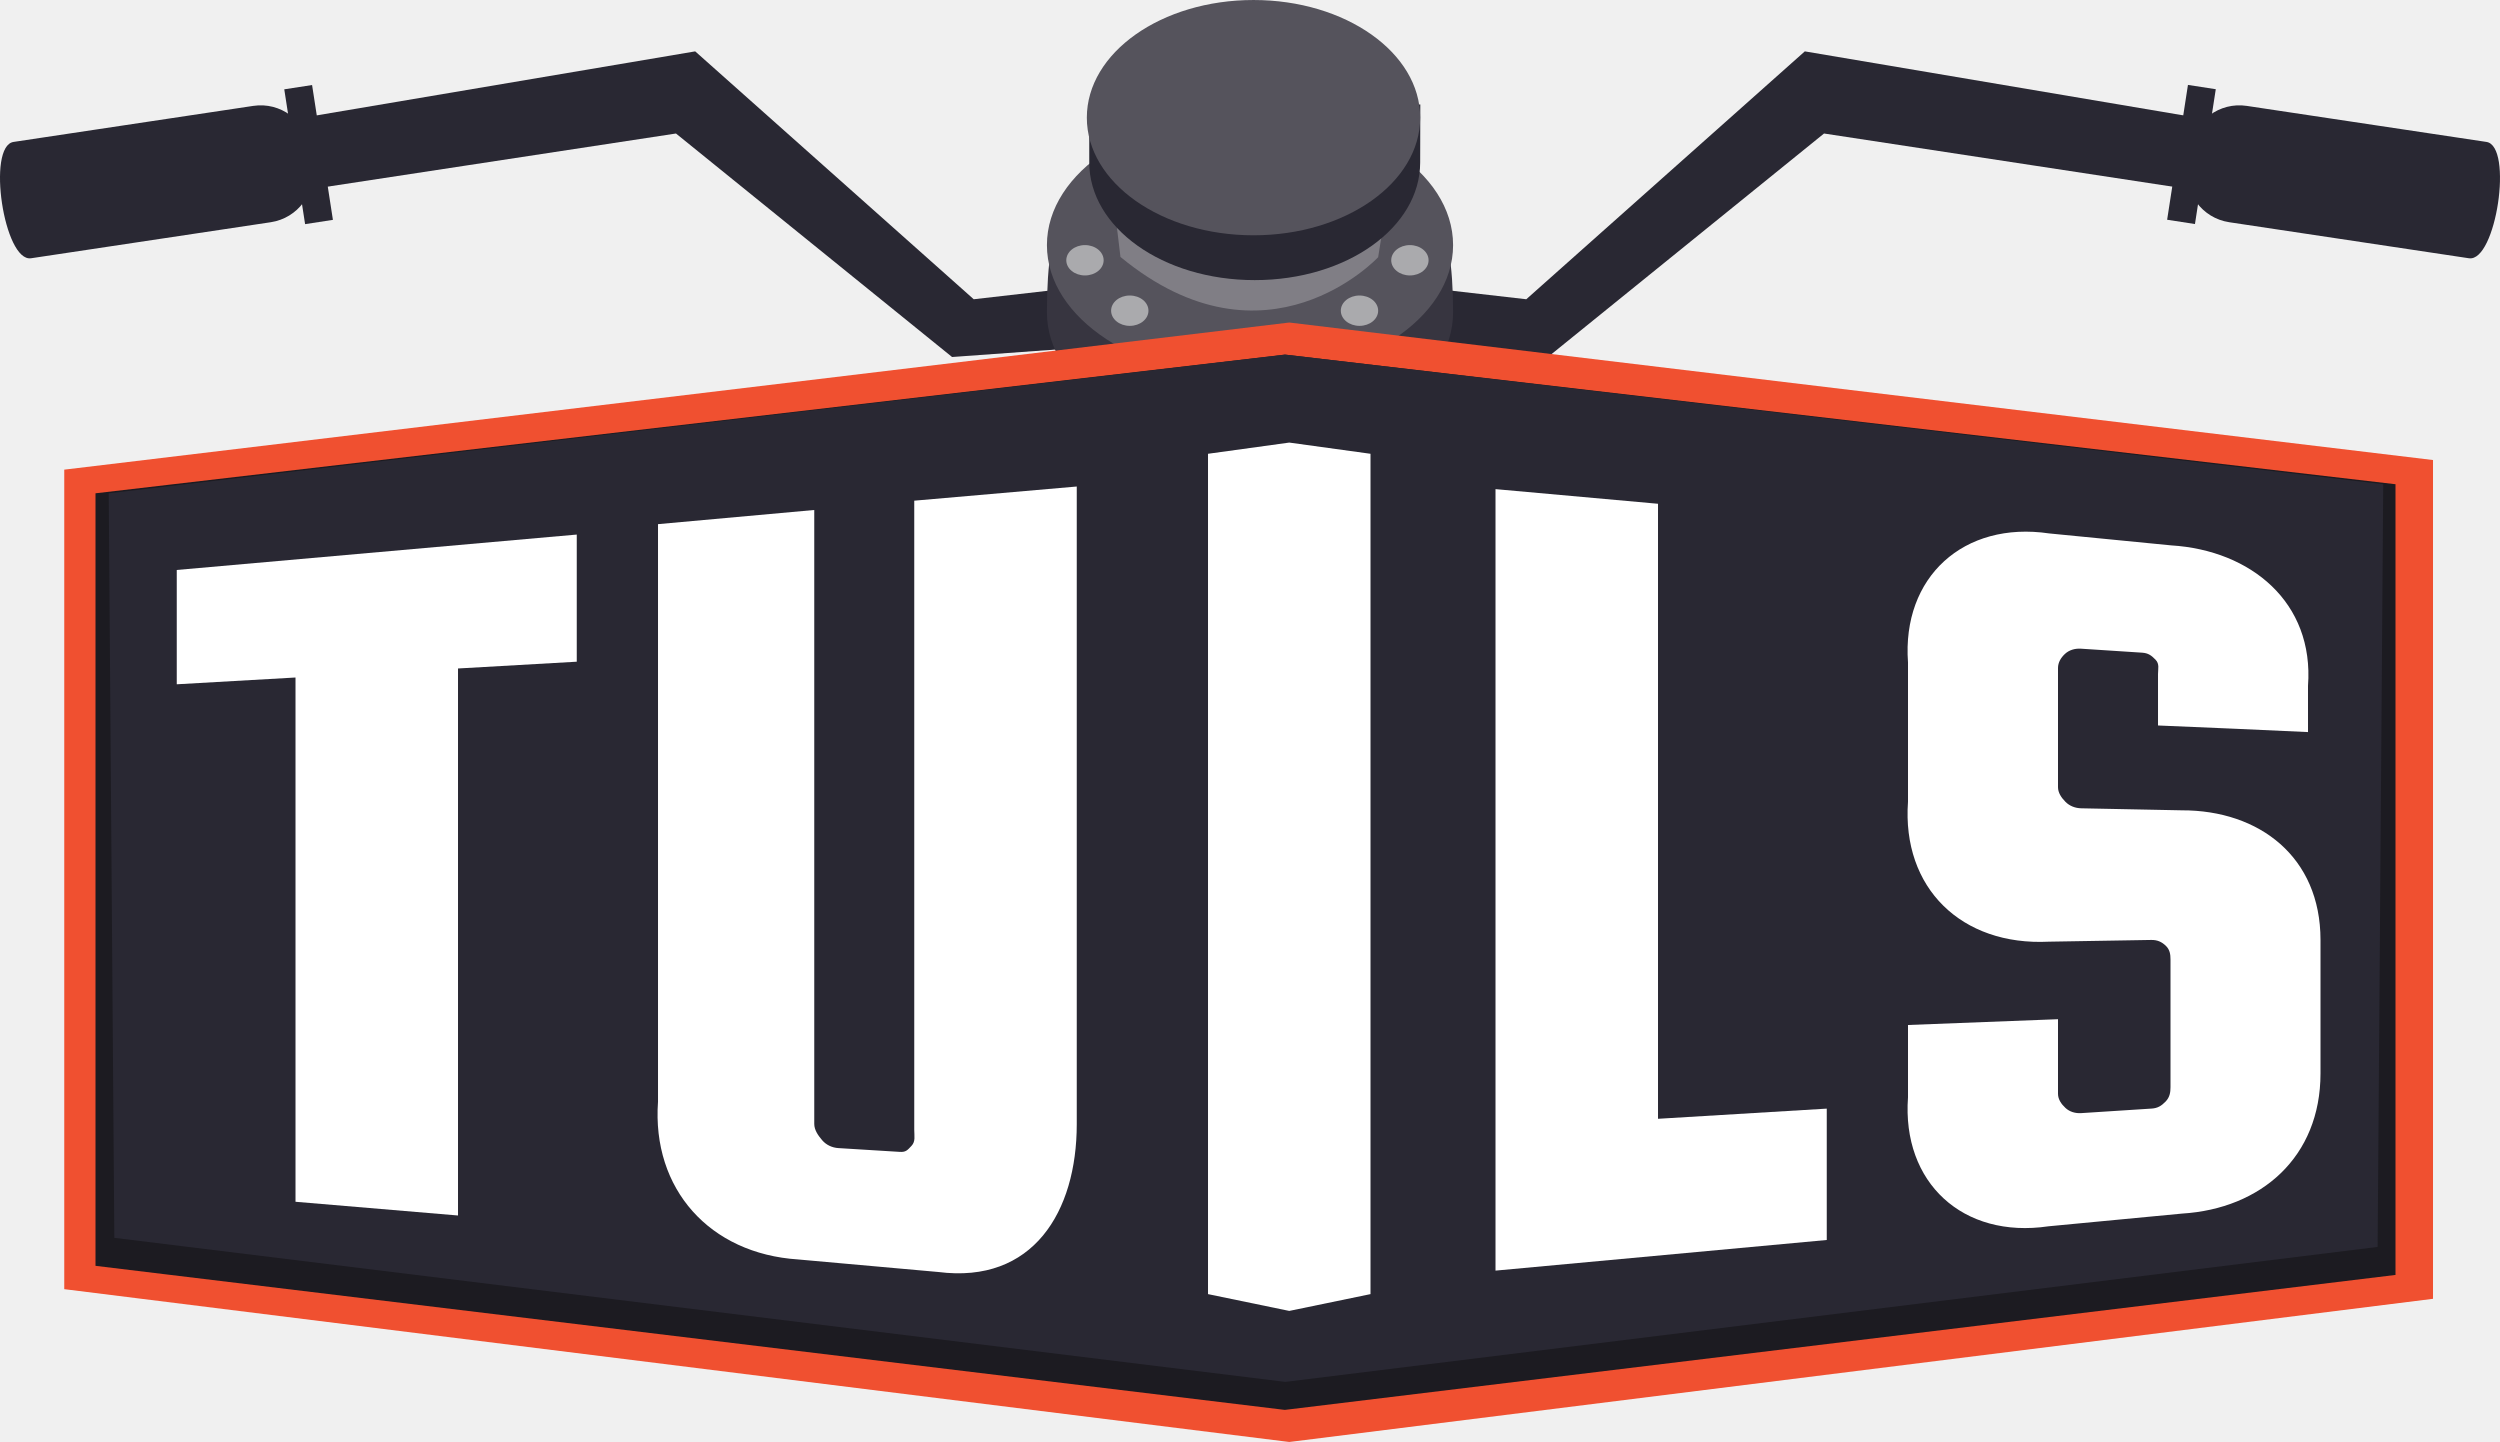
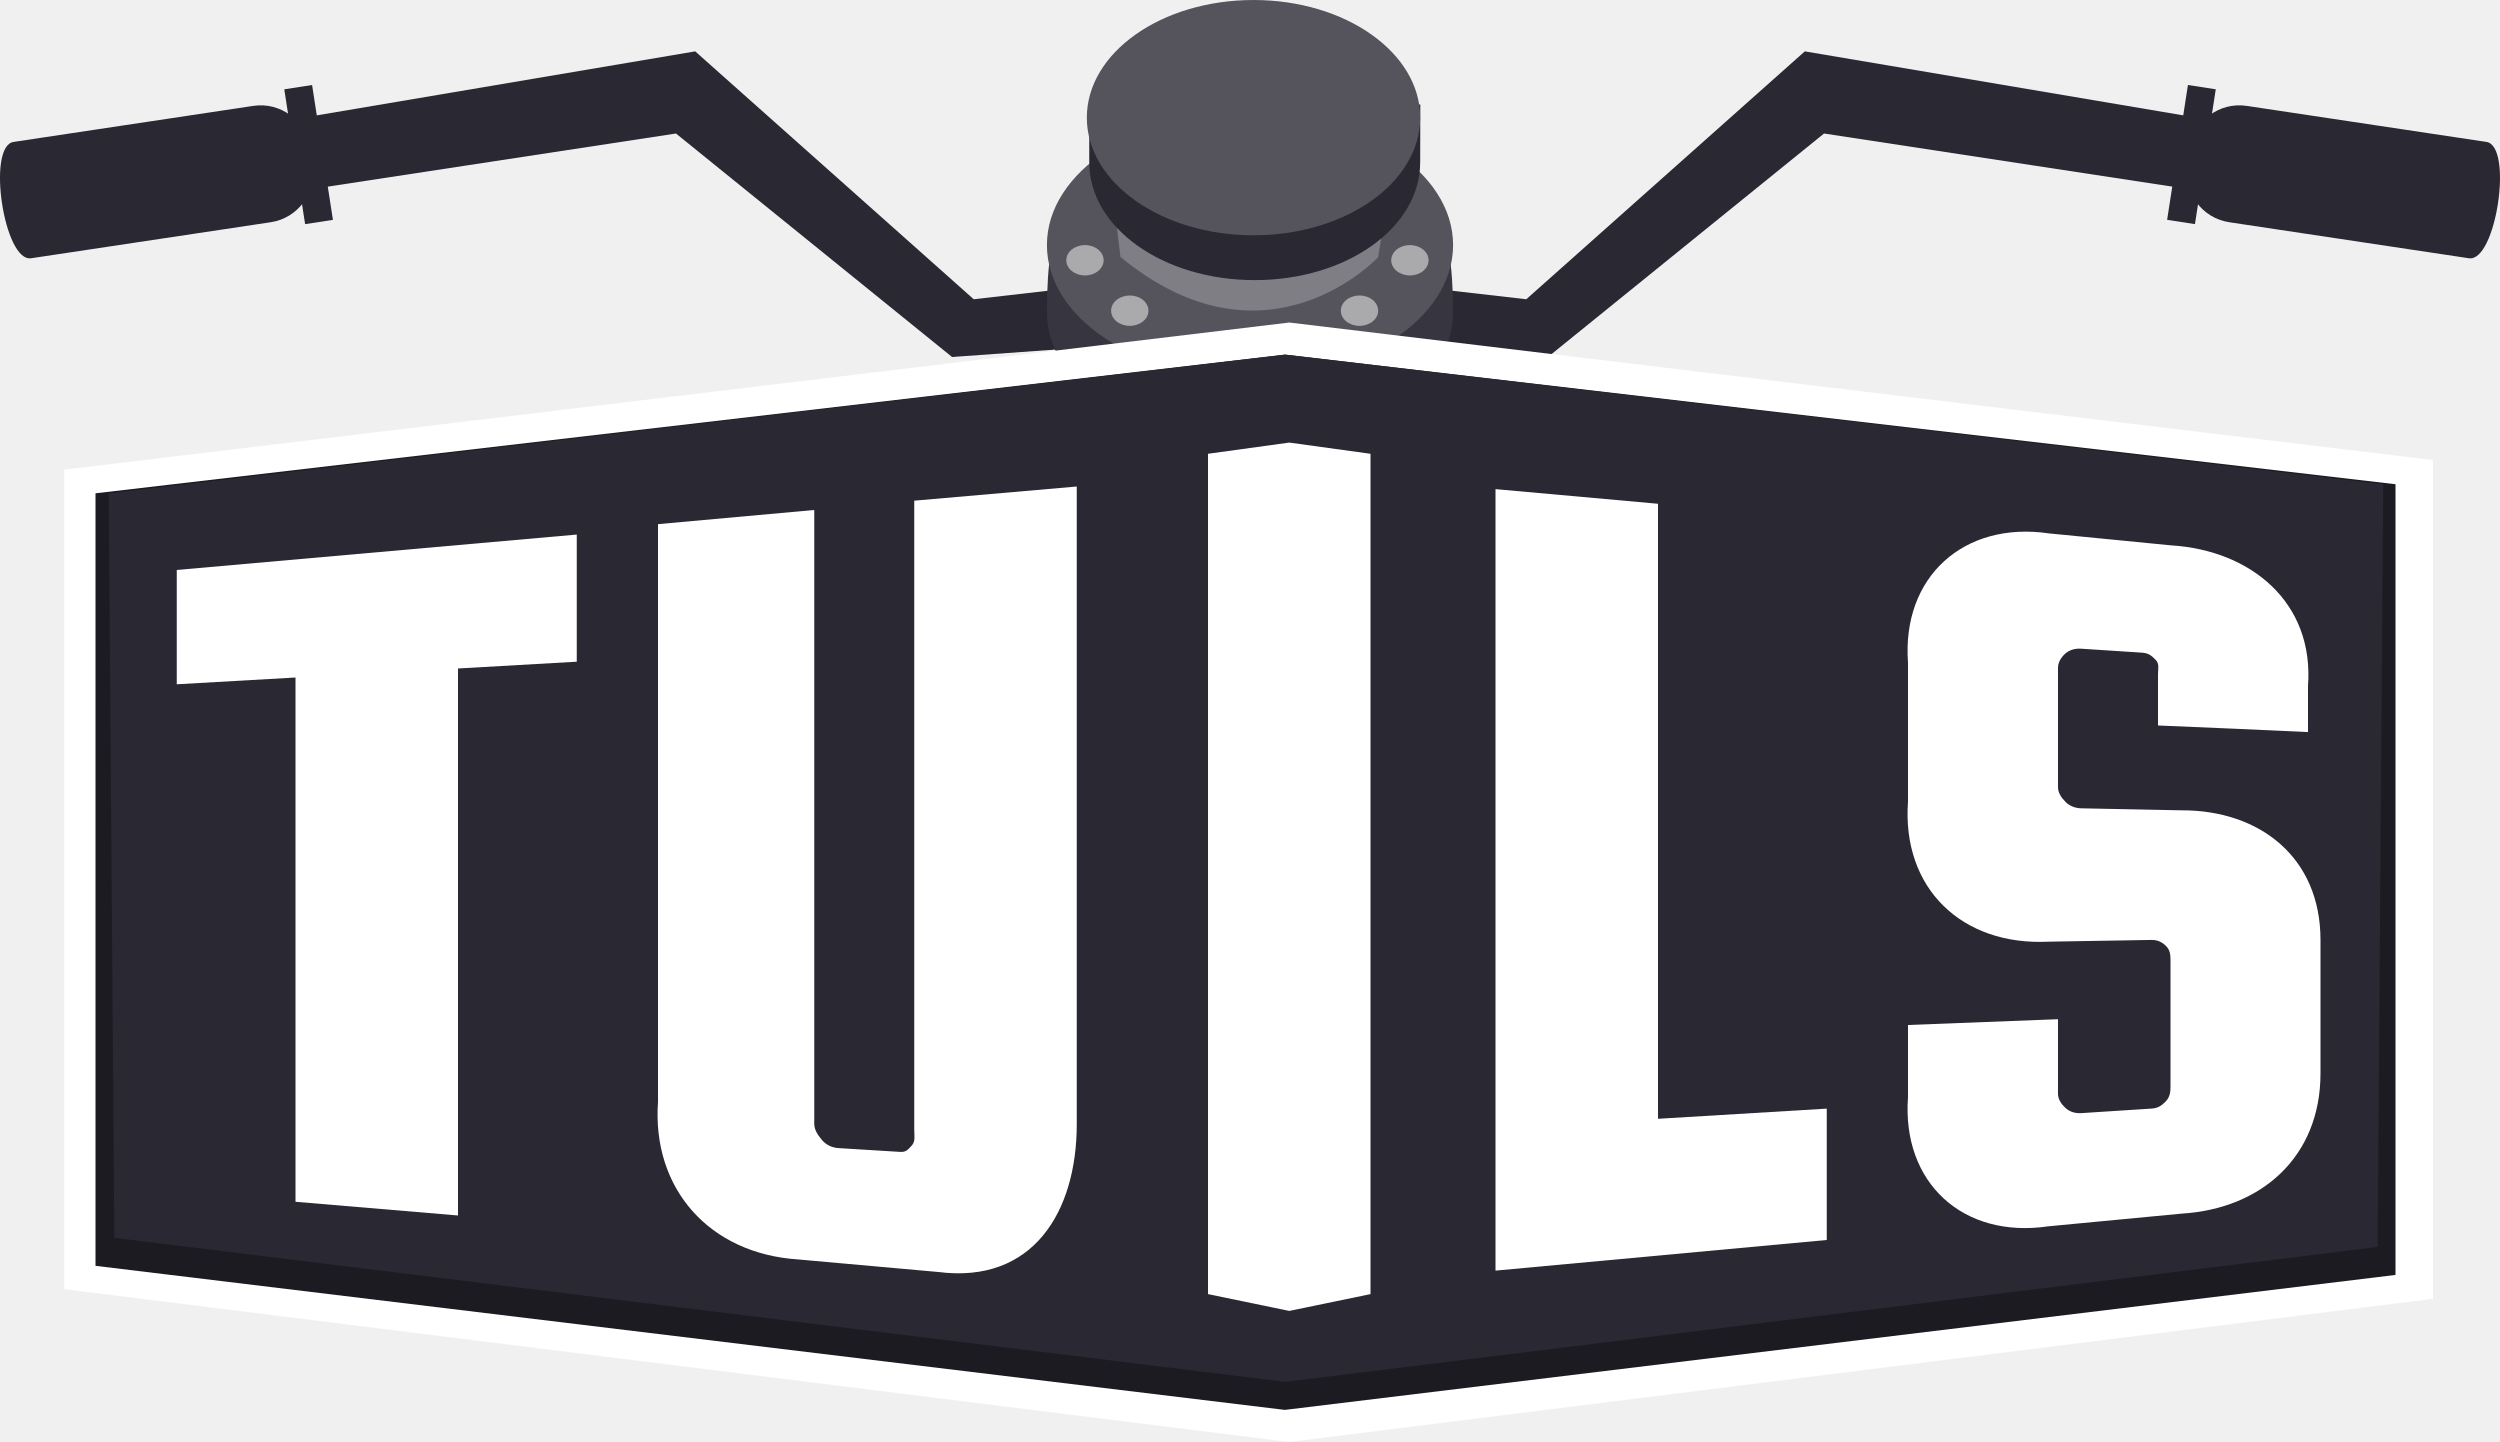
<svg xmlns="http://www.w3.org/2000/svg" version="1.1" id="Layer_1" x="0px" y="0px" width="400px" height="230.717px" viewBox="0 0 400 230.717" enable-background="new 0 0 400 230.717" xml:space="preserve">
  <g>
    <g>
      <g>
        <g>
          <g>
            <polygon fill="#292833" points="152.331,57.121 108.156,21.361 4.735,37.137 3.113,26.504 111.231,8.219 155.795,47.88        198.046,43.039 198.82,53.768      " />
          </g>
          <path fill="#292833" d="M4.974,41.321l38.346-5.765c4.342-0.653,7.333-4.702,6.68-9.044l-0.434-2.89      c-0.653-4.342-4.702-7.333-9.044-6.68L2.175,22.707C-2.167,23.36,0.632,41.974,4.974,41.321z" />
-           <rect x="47.124" y="13.817" transform="matrix(-0.9883 0.1527 -0.1527 -0.9883 101.9487 41.6357)" fill="#292833" width="4.503" height="21.828" />
+           <rect x="47.123" y="13.819" transform="matrix(0.9883 -0.1527 0.1527 0.9883 -3.1974 7.8283)" fill="#292833" width="4.503" height="21.829" />
        </g>
        <g>
          <g>
            <polygon fill="#292833" points="247.67,57.121 201.18,53.768 201.954,43.039 244.205,47.88 288.77,8.219 396.888,26.504        395.265,37.137 291.844,21.361      " />
          </g>
-           <path fill="#292833" d="M395.026,41.321l-38.346-5.765c-4.342-0.653-7.333-4.702-6.68-9.044l0.434-2.89      c0.653-4.342,4.703-7.333,9.045-6.68l38.346,5.765C402.167,23.36,399.368,41.974,395.026,41.321z" />
-           <rect x="348.373" y="13.817" transform="matrix(0.9883 0.1526 -0.1526 0.9883 7.884 -53.2308)" fill="#292833" width="4.504" height="21.828" />
+           <path fill="#292833" d="M395.026,41.321l-38.347-5.765c-4.342-0.653-7.333-4.702-6.68-9.044l0.434-2.89      c0.653-4.342,4.703-7.333,9.045-6.68l38.347,5.765C402.167,23.36,399.368,41.974,395.026,41.321z" />
+           <rect x="348.381" y="13.802" transform="matrix(-0.9883 -0.1525 0.1525 -0.9883 693.3922 102.6282)" fill="#292833" width="4.504" height="21.828" />
        </g>
      </g>
      <g>
-         <path fill="#373540" d="M232.494,49.972c0,11.757-14.548,21.289-32.494,21.289c-17.945,0-32.493-9.531-32.493-21.289     c0-32.044,14.547-21.288,32.493-21.288C217.946,28.684,232.494,19.272,232.494,49.972z" />
+         <path fill="#373540" d="M232.494,49.972c0,11.757-14.549,21.289-32.494,21.289c-17.945,0-32.493-9.531-32.493-21.289     c0-32.044,14.547-21.288,32.493-21.288C217.945,28.684,232.494,19.272,232.494,49.972z" />
        <ellipse fill="#55535C" cx="200.001" cy="39.216" rx="32.493" ry="21.288" />
        <path fill="#807E85" d="M220.505,41.151c0,0-17.866,19.23-41.232-0.041l-2.689-22.449h47.508L220.505,41.151z" />
-         <path fill="#292833" d="M227.228,25.995c0,10.396-11.745,18.823-26.474,18.823c-14.728,0-26.473-8.427-26.473-18.823     c0-2.54,0-7.171,0-7.171l52.97-2.107C227.251,16.717,227.228,22.789,227.228,25.995z" />
-         <ellipse fill="#55535C" cx="200.561" cy="18.824" rx="26.667" ry="18.823" />
+         <path fill="#292833" d="M227.229,25.995c0,10.396-11.746,18.823-26.475,18.823c-14.728,0-26.473-8.427-26.473-18.823     c0-2.54,0-7.171,0-7.171l52.97-2.107C227.251,16.717,227.229,22.789,227.229,25.995z" />
+         <ellipse fill="#55535C" cx="200.561" cy="18.824" rx="26.668" ry="18.823" />
        <ellipse fill="#AAAAAD" cx="173.595" cy="41.643" rx="2.988" ry="2.428" />
        <ellipse fill="#AAAAAD" cx="225.584" cy="41.643" rx="2.988" ry="2.428" />
        <ellipse fill="#AAAAAD" cx="217.518" cy="49.71" rx="2.987" ry="2.428" />
        <ellipse fill="#AAAAAD" cx="180.766" cy="49.71" rx="2.988" ry="2.428" />
      </g>
    </g>
    <g>
-       <polygon fill="#F05030" points="206.284,51.604 10.281,75.143 10.281,206.266 206.284,230.717 389.281,207.809 389.281,73.605       " />
+       <polygon fill="#FFFFFF" points="206.284,51.604 10.281,75.143 10.281,206.267 206.284,230.717 389.281,207.81 389.281,73.605       " />
      <polygon fill="#1C1B21" points="205.57,56.737 15.281,78.927 15.281,202.534 205.57,225.584 383.281,203.989 383.281,77.477   " />
-       <polygon fill="#292833" points="205.646,56.737 17.396,78.927 18.292,198.052 205.646,221.102 380.419,199.507 381.315,77.477       " />
-       <path fill="#FFFFFF" d="M28.281,109.485v-18.29l64-5.665v20.342l-19,1.084v87.524l-26-2.196v-83.883L28.281,109.485z" />
-       <path fill="#FFFFFF" d="M146.281,80.108l26-2.266v102.03c0,14.013-7.003,25.584-22.169,23.646    c-8.969-0.803-13.447-1.204-22.416-2.007c-14.149-0.918-23.415-11.269-22.415-25.24V83.863l25-2.266v98.224    c0,0.978,0.61,1.848,1.272,2.621c0.661,0.771,1.614,1.191,2.58,1.252c3.906,0.243,5.928,0.363,9.834,0.607    c0.963,0.061,1.217-0.263,1.879-0.971c0.661-0.708,0.434-1.562,0.434-2.564V80.108z" />
+       <polygon fill="#292833" points="205.646,56.737 17.396,78.927 18.292,198.052 205.646,221.103 380.419,199.507 381.315,77.477       " />
+       <path fill="#FFFFFF" d="M28.281,109.485v-18.29l64-5.665v20.342l-19,1.084v87.523l-26-2.195v-83.883L28.281,109.485z" />
+       <path fill="#FFFFFF" d="M146.281,80.108l26-2.266v102.03c0,14.013-7.003,25.584-22.169,23.646    c-8.969-0.804-13.447-1.205-22.416-2.008c-14.149-0.918-23.415-11.269-22.415-25.24V83.863l25-2.266v98.224    c0,0.978,0.61,1.848,1.272,2.621c0.661,0.771,1.614,1.19,2.58,1.252c3.906,0.242,5.928,0.363,9.834,0.606    c0.963,0.062,1.217-0.263,1.879-0.971c0.661-0.708,0.434-1.562,0.434-2.563V80.108H146.281z" />
      <path fill="#FFFFFF" d="M265.281,179.007l27-1.627v21.018l-53,4.9V78.261l26,2.342V179.007z" />
-       <path fill="#FFFFFF" d="M369.281,117.132c-9-0.422-14-0.634-24-1.056c0-3.283,0-4.925,0-8.208c0-0.857,0.268-1.63-0.393-2.315    c-0.663-0.686-1.179-1.062-2.142-1.124c-3.979-0.255-5.816-0.383-9.795-0.639c-0.966-0.062-1.897,0.216-2.559,0.836    c-0.663,0.621-1.112,1.375-1.112,2.258c0,7.624,0,11.436,0,19.061c0,0.886,0.523,1.666,1.188,2.342    c0.662,0.675,1.57,1.022,2.537,1.042c6.51,0.129,9.555,0.194,16.064,0.323c12.448-0.038,22.211,7.485,22.211,20.733    c0,8.546,0,12.818,0,21.364c0,13.363-9.469,21.644-22.163,22.426c-8.534,0.814-12.841,1.222-21.376,2.035    c-13.668,2.019-23.461-6.975-22.461-20.648c0-4.626,0-6.938,0-11.564c10-0.37,14-0.556,24-0.926c0,4.773,0,7.16,0,11.934    c0,0.886,0.523,1.638,1.188,2.258c0.662,0.62,1.57,0.897,2.537,0.835c4.484-0.29,6.774-0.436,11.259-0.727    c0.964-0.062,1.569-0.438,2.231-1.123c0.662-0.684,0.785-1.452,0.785-2.311c0-8.157,0-12.235,0-20.394    c0-0.854-0.1-1.599-0.76-2.229c-0.663-0.631-1.361-0.939-2.325-0.923c-6.509,0.111-9.874,0.166-16.384,0.276    c-13.957,0.696-23.531-8.571-22.531-22.404c0-8.907,0-13.361,0-22.269c-1-13.673,8.923-22.667,22.59-20.647    c8.029,0.765,11.502,1.148,19.529,1.914c12.719,0.784,22.881,9.1,21.881,22.474C369.281,112.695,369.281,114.174,369.281,117.132z    " />
+       <path fill="#FFFFFF" d="M369.281,117.132c-9-0.422-14-0.634-24-1.056c0-3.283,0-4.925,0-8.208c0-0.857,0.268-1.63-0.394-2.315    c-0.663-0.686-1.179-1.062-2.142-1.124c-3.979-0.255-5.816-0.383-9.795-0.639c-0.966-0.062-1.897,0.216-2.56,0.836    c-0.663,0.621-1.111,1.375-1.111,2.258c0,7.624,0,11.436,0,19.061c0,0.887,0.522,1.666,1.188,2.343    c0.662,0.675,1.57,1.022,2.537,1.042c6.51,0.129,9.555,0.193,16.064,0.322c12.447-0.037,22.211,7.486,22.211,20.733    c0,8.546,0,12.818,0,21.364c0,13.363-9.47,21.645-22.163,22.426c-8.534,0.814-12.841,1.223-21.376,2.035    c-13.668,2.02-23.462-6.975-22.462-20.648c0-4.625,0-6.938,0-11.563c10.001-0.37,14.001-0.556,24.001-0.926    c0,4.772,0,7.159,0,11.934c0,0.886,0.522,1.638,1.188,2.259c0.662,0.619,1.57,0.896,2.537,0.834    c4.484-0.289,6.774-0.436,11.259-0.727c0.964-0.062,1.569-0.438,2.231-1.123c0.662-0.684,0.785-1.452,0.785-2.311    c0-8.157,0-12.235,0-20.395c0-0.854-0.101-1.6-0.761-2.229c-0.662-0.631-1.36-0.939-2.324-0.924    c-6.51,0.111-9.874,0.166-16.385,0.276c-13.957,0.696-23.531-8.571-22.531-22.403c0-8.908,0-13.362,0-22.27    c-1-13.673,8.924-22.667,22.591-20.647c8.028,0.765,11.502,1.148,19.528,1.914c12.72,0.784,22.882,9.1,21.882,22.474    C369.281,112.695,369.281,114.174,369.281,117.132z" />
      <polygon fill="#FFFFFF" points="219.281,207.058 206.281,209.747 193.281,207.058 193.281,72.605 206.281,70.812 219.281,72.605       " />
    </g>
  </g>
</svg>
